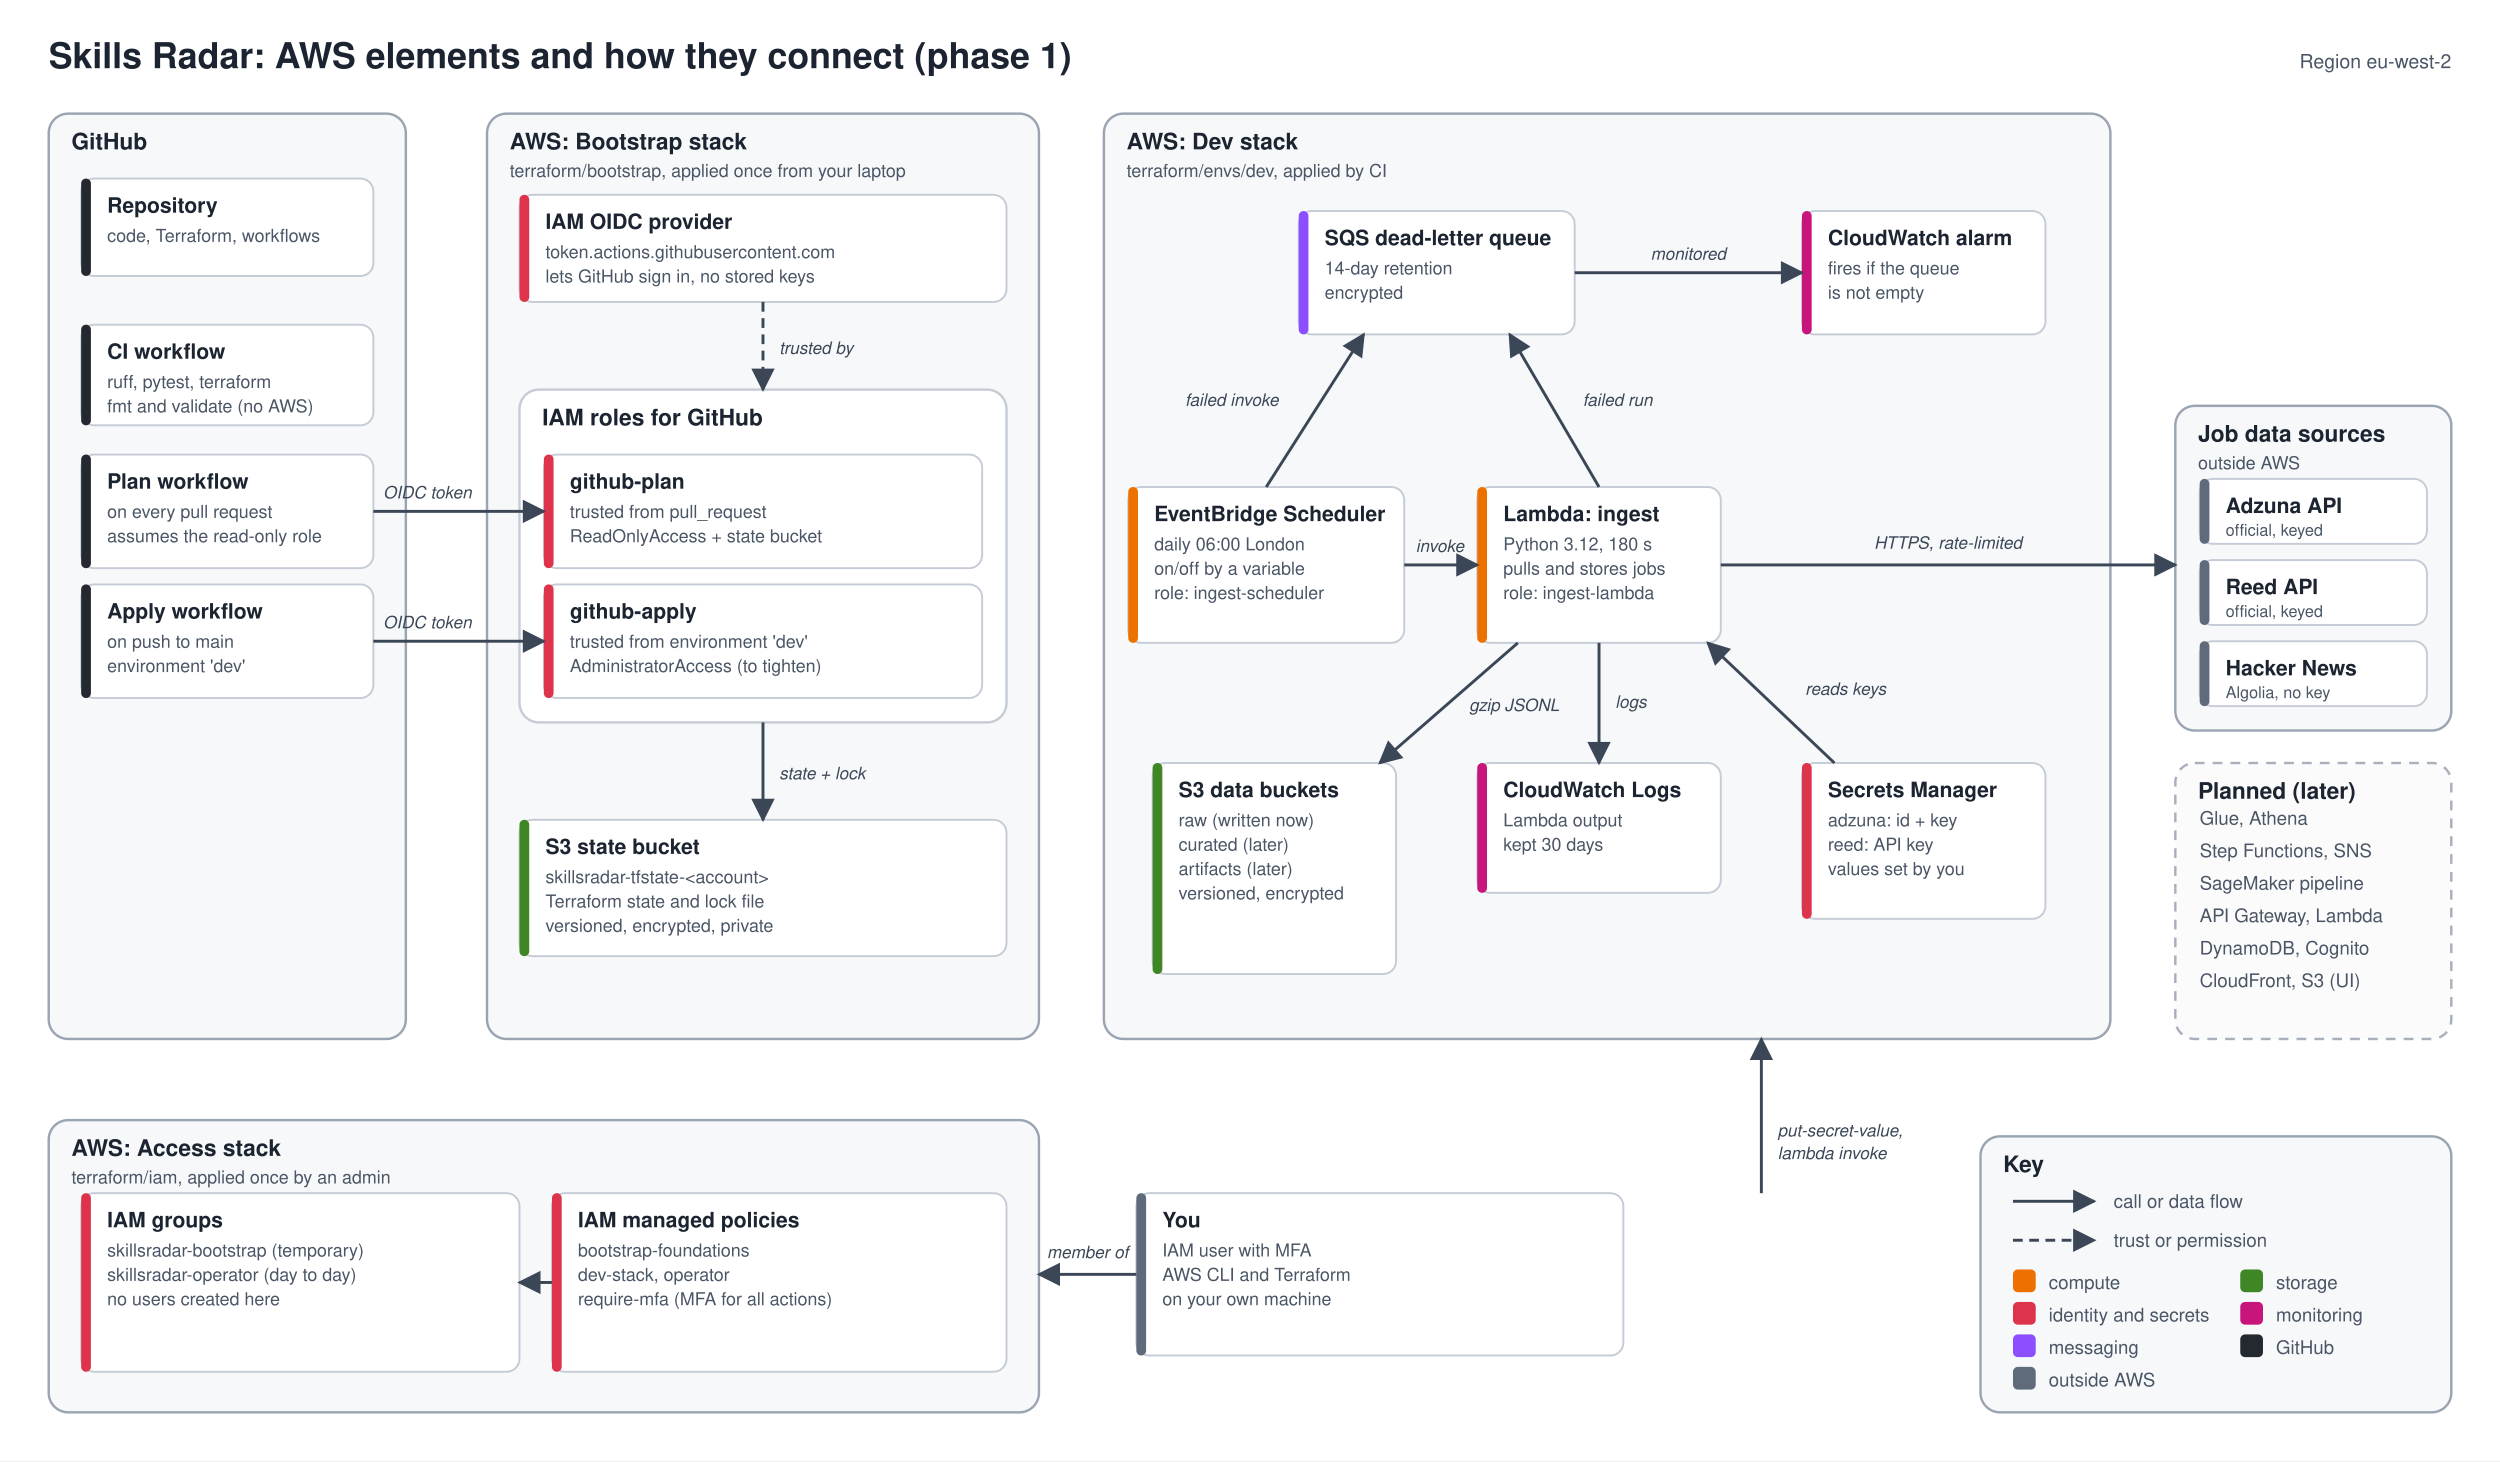
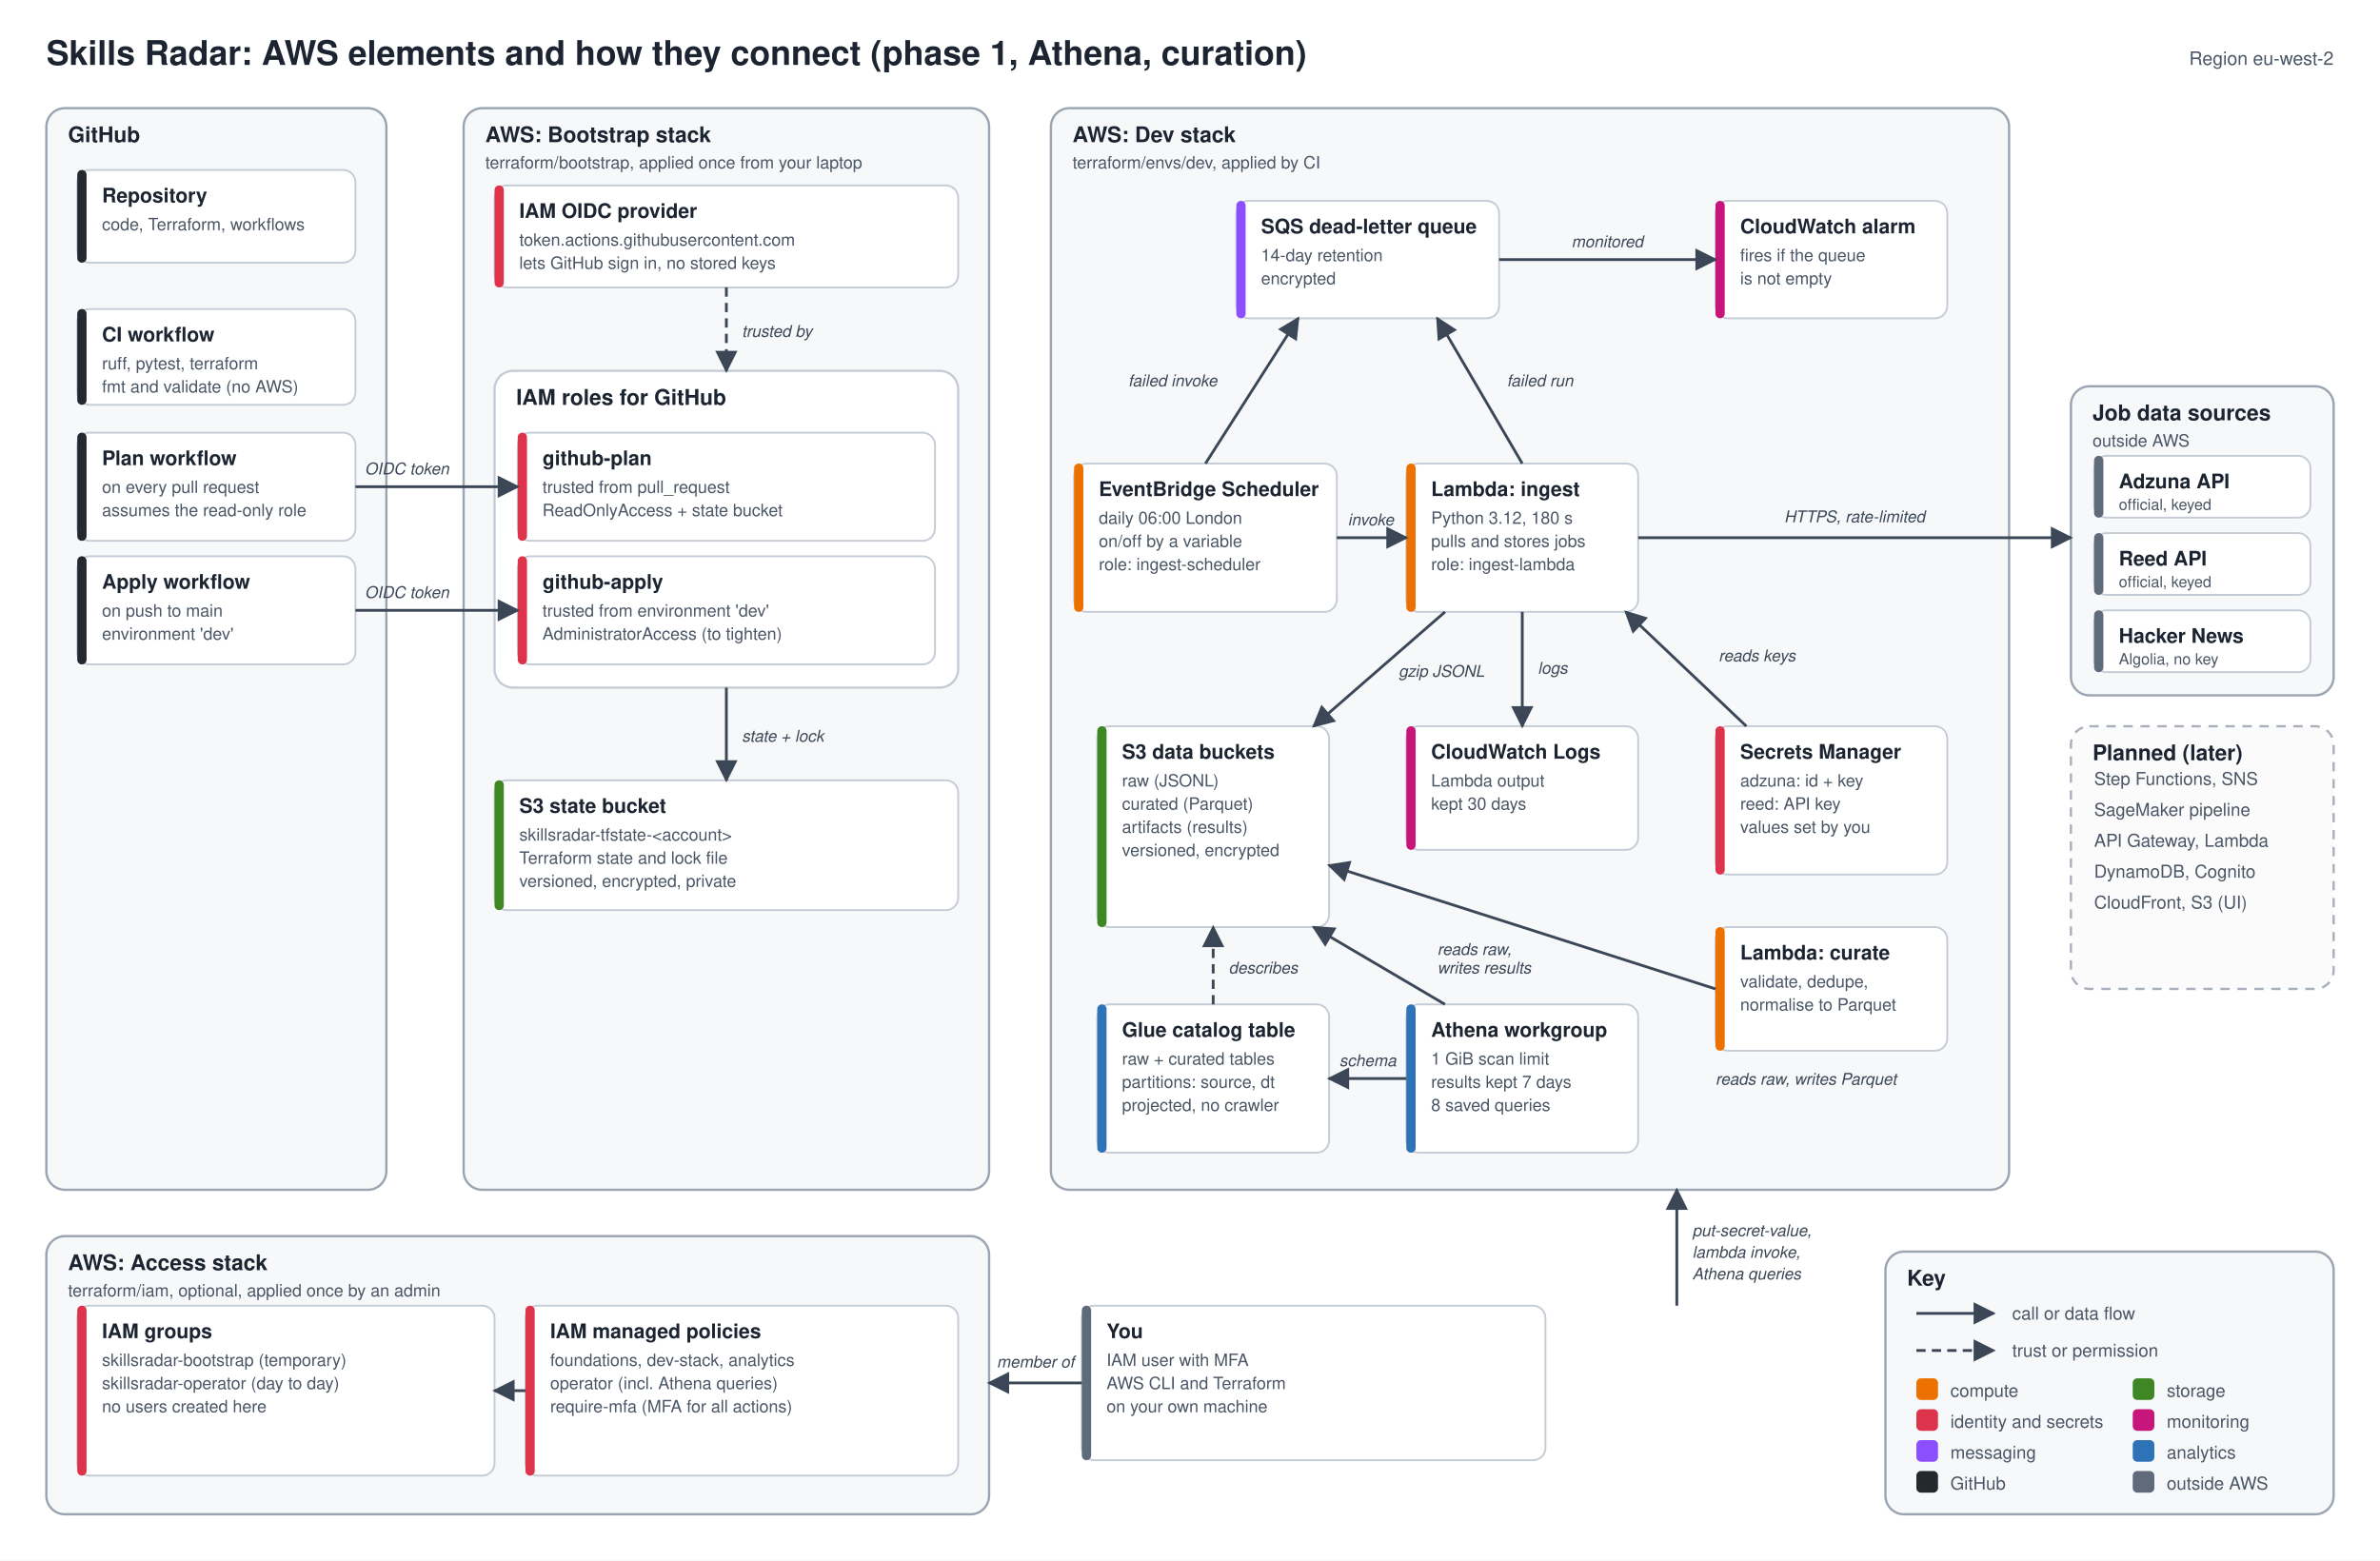
- <svg xmlns="http://www.w3.org/2000/svg" viewBox="0 0 1540 900" width="1540" height="900" font-family="Helvetica Neue, Helvetica, Arial, DejaVu Sans, sans-serif">
+ <svg xmlns="http://www.w3.org/2000/svg" viewBox="0 0 1540 1010" width="1540" height="1010" font-family="Helvetica Neue, Helvetica, Arial, DejaVu Sans, sans-serif">
  <defs>
    <marker id="head" viewBox="0 0 10 10" refX="9" refY="5" markerWidth="8" markerHeight="8" orient="auto-start-reverse">
      <path d="M0,0 L10,5 L0,10 z" fill="#3b4656" />
    </marker>
  </defs>
-   <rect width="1540" height="900" fill="#ffffff" />
-   <text x="30" y="42" font-size="22" font-weight="bold" fill="#1b2430" text-anchor="start">Skills Radar: AWS elements and how they connect (phase 1)</text>
+   <rect width="1540" height="1010" fill="#ffffff" />
+   <text x="30" y="42" font-size="22" font-weight="bold" fill="#1b2430" text-anchor="start">Skills Radar: AWS elements and how they connect (phase 1, Athena, curation)</text>
  <text x="1510" y="42" font-size="12" font-weight="normal" fill="#4a5565" text-anchor="end">Region eu-west-2</text>
-   <rect x="30" y="70" width="220" height="570" rx="12" fill="#F6F8FA" stroke="#9AA5B1" stroke-width="1.5" />
+   <rect x="30" y="70" width="220" height="700" rx="12" fill="#F6F8FA" stroke="#9AA5B1" stroke-width="1.5" />
  <text x="44" y="92" font-size="14" font-weight="bold" fill="#1b2430" text-anchor="start">GitHub</text>
  <rect x="50" y="110" width="180" height="60" rx="8" fill="#fff" stroke="#C5CCD6" stroke-width="1.2" />
  <rect x="50" y="110" width="6" height="60" rx="3" fill="#24292f" />
  <text x="66" y="131" font-size="13" font-weight="bold" fill="#1b2430" text-anchor="start">Repository</text>
  <text x="66" y="149" font-size="11" font-weight="normal" fill="#4a5565" text-anchor="start">code, Terraform, workflows</text>
  <rect x="50" y="200" width="180" height="62" rx="8" fill="#fff" stroke="#C5CCD6" stroke-width="1.2" />
  <rect x="50" y="200" width="6" height="62" rx="3" fill="#24292f" />
  <text x="66" y="221" font-size="13" font-weight="bold" fill="#1b2430" text-anchor="start">CI workflow</text>
  <text x="66" y="239" font-size="11" font-weight="normal" fill="#4a5565" text-anchor="start">ruff, pytest, terraform</text>
  <text x="66" y="254" font-size="11" font-weight="normal" fill="#4a5565" text-anchor="start">fmt and validate (no AWS)</text>
  <rect x="50" y="280" width="180" height="70" rx="8" fill="#fff" stroke="#C5CCD6" stroke-width="1.2" />
  <rect x="50" y="280" width="6" height="70" rx="3" fill="#24292f" />
  <text x="66" y="301" font-size="13" font-weight="bold" fill="#1b2430" text-anchor="start">Plan workflow</text>
  <text x="66" y="319" font-size="11" font-weight="normal" fill="#4a5565" text-anchor="start">on every pull request</text>
  <text x="66" y="334" font-size="11" font-weight="normal" fill="#4a5565" text-anchor="start">assumes the read-only role</text>
  <rect x="50" y="360" width="180" height="70" rx="8" fill="#fff" stroke="#C5CCD6" stroke-width="1.2" />
  <rect x="50" y="360" width="6" height="70" rx="3" fill="#24292f" />
  <text x="66" y="381" font-size="13" font-weight="bold" fill="#1b2430" text-anchor="start">Apply workflow</text>
  <text x="66" y="399" font-size="11" font-weight="normal" fill="#4a5565" text-anchor="start">on push to main</text>
  <text x="66" y="414" font-size="11" font-weight="normal" fill="#4a5565" text-anchor="start">environment 'dev'</text>
-   <rect x="300" y="70" width="340" height="570" rx="12" fill="#F6F8FA" stroke="#9AA5B1" stroke-width="1.5" />
+   <rect x="300" y="70" width="340" height="700" rx="12" fill="#F6F8FA" stroke="#9AA5B1" stroke-width="1.5" />
  <text x="314" y="92" font-size="14" font-weight="bold" fill="#1b2430" text-anchor="start">AWS: Bootstrap stack</text>
  <text x="314" y="109" font-size="11" font-weight="normal" fill="#4a5565" text-anchor="start">terraform/bootstrap, applied once from your laptop</text>
  <rect x="320" y="120" width="300" height="66" rx="8" fill="#fff" stroke="#C5CCD6" stroke-width="1.2" />
  <rect x="320" y="120" width="6" height="66" rx="3" fill="#DD344C" />
  <text x="336" y="141" font-size="13" font-weight="bold" fill="#1b2430" text-anchor="start">IAM OIDC provider</text>
  <text x="336" y="159" font-size="11" font-weight="normal" fill="#4a5565" text-anchor="start">token.actions.githubusercontent.com</text>
  <text x="336" y="174" font-size="11" font-weight="normal" fill="#4a5565" text-anchor="start">lets GitHub sign in, no stored keys</text>
  <rect x="320" y="240" width="300" height="205" rx="12" fill="#FFFFFF" stroke="#C5CCD6" stroke-width="1.5" />
  <text x="334" y="262" font-size="14" font-weight="bold" fill="#1b2430" text-anchor="start">IAM roles for GitHub</text>
  <rect x="335" y="280" width="270" height="70" rx="8" fill="#fff" stroke="#C5CCD6" stroke-width="1.2" />
  <rect x="335" y="280" width="6" height="70" rx="3" fill="#DD344C" />
  <text x="351" y="301" font-size="13" font-weight="bold" fill="#1b2430" text-anchor="start">github-plan</text>
  <text x="351" y="319" font-size="11" font-weight="normal" fill="#4a5565" text-anchor="start">trusted from pull_request</text>
  <text x="351" y="334" font-size="11" font-weight="normal" fill="#4a5565" text-anchor="start">ReadOnlyAccess + state bucket</text>
  <rect x="335" y="360" width="270" height="70" rx="8" fill="#fff" stroke="#C5CCD6" stroke-width="1.2" />
  <rect x="335" y="360" width="6" height="70" rx="3" fill="#DD344C" />
  <text x="351" y="381" font-size="13" font-weight="bold" fill="#1b2430" text-anchor="start">github-apply</text>
  <text x="351" y="399" font-size="11" font-weight="normal" fill="#4a5565" text-anchor="start">trusted from environment 'dev'</text>
  <text x="351" y="414" font-size="11" font-weight="normal" fill="#4a5565" text-anchor="start">AdministratorAccess (to tighten)</text>
  <rect x="320" y="505" width="300" height="84" rx="8" fill="#fff" stroke="#C5CCD6" stroke-width="1.2" />
  <rect x="320" y="505" width="6" height="84" rx="3" fill="#3F8624" />
  <text x="336" y="526" font-size="13" font-weight="bold" fill="#1b2430" text-anchor="start">S3 state bucket</text>
  <text x="336" y="544" font-size="11" font-weight="normal" fill="#4a5565" text-anchor="start">skillsradar-tfstate-&lt;account&gt;</text>
  <text x="336" y="559" font-size="11" font-weight="normal" fill="#4a5565" text-anchor="start">Terraform state and lock file</text>
  <text x="336" y="574" font-size="11" font-weight="normal" fill="#4a5565" text-anchor="start">versioned, encrypted, private</text>
  <path d="M 470,186 L 470,240" fill="none" stroke="#3b4656" stroke-width="1.8" stroke-dasharray="6 4" marker-end="url(#head)" />
  <text x="480" y="218" font-size="10.5" font-weight="normal" fill="#3b4656" text-anchor="start" font-style="italic">trusted by</text>
  <path d="M 470,445 L 470,505" fill="none" stroke="#3b4656" stroke-width="1.8" marker-end="url(#head)" />
  <text x="480" y="480" font-size="10.5" font-weight="normal" fill="#3b4656" text-anchor="start" font-style="italic">state + lock</text>
  <path d="M 230,315 L 335,315" fill="none" stroke="#3b4656" stroke-width="1.8" marker-end="url(#head)" />
  <text x="236" y="307" font-size="10.5" font-weight="normal" fill="#3b4656" text-anchor="start" font-style="italic">OIDC token</text>
  <path d="M 230,395 L 335,395" fill="none" stroke="#3b4656" stroke-width="1.8" marker-end="url(#head)" />
  <text x="236" y="387" font-size="10.5" font-weight="normal" fill="#3b4656" text-anchor="start" font-style="italic">OIDC token</text>
-   <rect x="680" y="70" width="620" height="570" rx="12" fill="#F6F8FA" stroke="#9AA5B1" stroke-width="1.5" />
+   <rect x="680" y="70" width="620" height="700" rx="12" fill="#F6F8FA" stroke="#9AA5B1" stroke-width="1.5" />
  <text x="694" y="92" font-size="14" font-weight="bold" fill="#1b2430" text-anchor="start">AWS: Dev stack</text>
  <text x="694" y="109" font-size="11" font-weight="normal" fill="#4a5565" text-anchor="start">terraform/envs/dev, applied by CI</text>
  <rect x="800" y="130" width="170" height="76" rx="8" fill="#fff" stroke="#C5CCD6" stroke-width="1.2" />
  <rect x="800" y="130" width="6" height="76" rx="3" fill="#8C4FFF" />
  <text x="816" y="151" font-size="13" font-weight="bold" fill="#1b2430" text-anchor="start">SQS dead-letter queue</text>
  <text x="816" y="169" font-size="11" font-weight="normal" fill="#4a5565" text-anchor="start">14-day retention</text>
  <text x="816" y="184" font-size="11" font-weight="normal" fill="#4a5565" text-anchor="start">encrypted</text>
  <rect x="1110" y="130" width="150" height="76" rx="8" fill="#fff" stroke="#C5CCD6" stroke-width="1.2" />
  <rect x="1110" y="130" width="6" height="76" rx="3" fill="#C7157B" />
  <text x="1126" y="151" font-size="13" font-weight="bold" fill="#1b2430" text-anchor="start">CloudWatch alarm</text>
  <text x="1126" y="169" font-size="11" font-weight="normal" fill="#4a5565" text-anchor="start">fires if the queue</text>
  <text x="1126" y="184" font-size="11" font-weight="normal" fill="#4a5565" text-anchor="start">is not empty</text>
  <rect x="695" y="300" width="170" height="96" rx="8" fill="#fff" stroke="#C5CCD6" stroke-width="1.2" />
  <rect x="695" y="300" width="6" height="96" rx="3" fill="#ED7100" />
  <text x="711" y="321" font-size="13" font-weight="bold" fill="#1b2430" text-anchor="start">EventBridge Scheduler</text>
  <text x="711" y="339" font-size="11" font-weight="normal" fill="#4a5565" text-anchor="start">daily 06:00 London</text>
  <text x="711" y="354" font-size="11" font-weight="normal" fill="#4a5565" text-anchor="start">on/off by a variable</text>
  <text x="711" y="369" font-size="11" font-weight="normal" fill="#4a5565" text-anchor="start">role: ingest-scheduler</text>
  <rect x="910" y="300" width="150" height="96" rx="8" fill="#fff" stroke="#C5CCD6" stroke-width="1.2" />
  <rect x="910" y="300" width="6" height="96" rx="3" fill="#ED7100" />
  <text x="926" y="321" font-size="13" font-weight="bold" fill="#1b2430" text-anchor="start">Lambda: ingest</text>
  <text x="926" y="339" font-size="11" font-weight="normal" fill="#4a5565" text-anchor="start">Python 3.12, 180 s</text>
  <text x="926" y="354" font-size="11" font-weight="normal" fill="#4a5565" text-anchor="start">pulls and stores jobs</text>
  <text x="926" y="369" font-size="11" font-weight="normal" fill="#4a5565" text-anchor="start">role: ingest-lambda</text>
  <rect x="710" y="470" width="150" height="130" rx="8" fill="#fff" stroke="#C5CCD6" stroke-width="1.2" />
  <rect x="710" y="470" width="6" height="130" rx="3" fill="#3F8624" />
  <text x="726" y="491" font-size="13" font-weight="bold" fill="#1b2430" text-anchor="start">S3 data buckets</text>
-   <text x="726" y="509" font-size="11" font-weight="normal" fill="#4a5565" text-anchor="start">raw (written now)</text>
-   <text x="726" y="524" font-size="11" font-weight="normal" fill="#4a5565" text-anchor="start">curated (later)</text>
-   <text x="726" y="539" font-size="11" font-weight="normal" fill="#4a5565" text-anchor="start">artifacts (later)</text>
+   <text x="726" y="509" font-size="11" font-weight="normal" fill="#4a5565" text-anchor="start">raw (JSONL)</text>
+   <text x="726" y="524" font-size="11" font-weight="normal" fill="#4a5565" text-anchor="start">curated (Parquet)</text>
+   <text x="726" y="539" font-size="11" font-weight="normal" fill="#4a5565" text-anchor="start">artifacts (results)</text>
  <text x="726" y="554" font-size="11" font-weight="normal" fill="#4a5565" text-anchor="start">versioned, encrypted</text>
+   <rect x="1110" y="600" width="150" height="80" rx="8" fill="#fff" stroke="#C5CCD6" stroke-width="1.2" />
+   <rect x="1110" y="600" width="6" height="80" rx="3" fill="#ED7100" />
+   <text x="1126" y="621" font-size="13" font-weight="bold" fill="#1b2430" text-anchor="start">Lambda: curate</text>
+   <text x="1126" y="639" font-size="11" font-weight="normal" fill="#4a5565" text-anchor="start">validate, dedupe,</text>
+   <text x="1126" y="654" font-size="11" font-weight="normal" fill="#4a5565" text-anchor="start">normalise to Parquet</text>
+   <path d="M 1110,640 L 860,560" fill="none" stroke="#3b4656" stroke-width="1.8" marker-end="url(#head)" />
+   <text x="1110" y="702" font-size="10.5" font-weight="normal" fill="#3b4656" text-anchor="start" font-style="italic">reads raw, writes Parquet</text>
  <rect x="910" y="470" width="150" height="80" rx="8" fill="#fff" stroke="#C5CCD6" stroke-width="1.2" />
  <rect x="910" y="470" width="6" height="80" rx="3" fill="#C7157B" />
  <text x="926" y="491" font-size="13" font-weight="bold" fill="#1b2430" text-anchor="start">CloudWatch Logs</text>
  <text x="926" y="509" font-size="11" font-weight="normal" fill="#4a5565" text-anchor="start">Lambda output</text>
  <text x="926" y="524" font-size="11" font-weight="normal" fill="#4a5565" text-anchor="start">kept 30 days</text>
  <rect x="1110" y="470" width="150" height="96" rx="8" fill="#fff" stroke="#C5CCD6" stroke-width="1.2" />
  <rect x="1110" y="470" width="6" height="96" rx="3" fill="#DD344C" />
  <text x="1126" y="491" font-size="13" font-weight="bold" fill="#1b2430" text-anchor="start">Secrets Manager</text>
  <text x="1126" y="509" font-size="11" font-weight="normal" fill="#4a5565" text-anchor="start">adzuna: id + key</text>
  <text x="1126" y="524" font-size="11" font-weight="normal" fill="#4a5565" text-anchor="start">reed: API key</text>
  <text x="1126" y="539" font-size="11" font-weight="normal" fill="#4a5565" text-anchor="start">values set by you</text>
  <path d="M 970,168 L 1110,168" fill="none" stroke="#3b4656" stroke-width="1.8" marker-end="url(#head)" />
  <text x="1040" y="160" font-size="10.5" font-weight="normal" fill="#3b4656" text-anchor="middle" font-style="italic">monitored</text>
  <path d="M 865,348 L 910,348" fill="none" stroke="#3b4656" stroke-width="1.8" marker-end="url(#head)" />
  <text x="887" y="340" font-size="10.5" font-weight="normal" fill="#3b4656" text-anchor="middle" font-style="italic">invoke</text>
  <path d="M 780,300 L 840,206" fill="none" stroke="#3b4656" stroke-width="1.8" marker-end="url(#head)" />
  <text x="730" y="250" font-size="10.5" font-weight="normal" fill="#3b4656" text-anchor="start" font-style="italic">failed invoke</text>
  <path d="M 985,300 L 930,206" fill="none" stroke="#3b4656" stroke-width="1.8" marker-end="url(#head)" />
  <text x="975" y="250" font-size="10.5" font-weight="normal" fill="#3b4656" text-anchor="start" font-style="italic">failed run</text>
  <path d="M 935,396 L 850,470" fill="none" stroke="#3b4656" stroke-width="1.8" marker-end="url(#head)" />
  <text x="905" y="438" font-size="10.5" font-weight="normal" fill="#3b4656" text-anchor="start" font-style="italic">gzip JSONL</text>
  <path d="M 985,396 L 985,470" fill="none" stroke="#3b4656" stroke-width="1.8" marker-end="url(#head)" />
  <text x="995" y="436" font-size="10.5" font-weight="normal" fill="#3b4656" text-anchor="start" font-style="italic">logs</text>
  <path d="M 1130,470 L 1052,396" fill="none" stroke="#3b4656" stroke-width="1.8" marker-end="url(#head)" />
  <text x="1112" y="428" font-size="10.5" font-weight="normal" fill="#3b4656" text-anchor="start" font-style="italic">reads keys</text>
+   <rect x="710" y="650" width="150" height="96" rx="8" fill="#fff" stroke="#C5CCD6" stroke-width="1.2" />
+   <rect x="710" y="650" width="6" height="96" rx="3" fill="#2E73B8" />
+   <text x="726" y="671" font-size="13" font-weight="bold" fill="#1b2430" text-anchor="start">Glue catalog table</text>
+   <text x="726" y="689" font-size="11" font-weight="normal" fill="#4a5565" text-anchor="start">raw + curated tables</text>
+   <text x="726" y="704" font-size="11" font-weight="normal" fill="#4a5565" text-anchor="start">partitions: source, dt</text>
+   <text x="726" y="719" font-size="11" font-weight="normal" fill="#4a5565" text-anchor="start">projected, no crawler</text>
+   <rect x="910" y="650" width="150" height="96" rx="8" fill="#fff" stroke="#C5CCD6" stroke-width="1.2" />
+   <rect x="910" y="650" width="6" height="96" rx="3" fill="#2E73B8" />
+   <text x="926" y="671" font-size="13" font-weight="bold" fill="#1b2430" text-anchor="start">Athena workgroup</text>
+   <text x="926" y="689" font-size="11" font-weight="normal" fill="#4a5565" text-anchor="start">1 GiB scan limit</text>
+   <text x="926" y="704" font-size="11" font-weight="normal" fill="#4a5565" text-anchor="start">results kept 7 days</text>
+   <text x="926" y="719" font-size="11" font-weight="normal" fill="#4a5565" text-anchor="start">8 saved queries</text>
+   <path d="M 785,650 L 785,600" fill="none" stroke="#3b4656" stroke-width="1.8" stroke-dasharray="6 4" marker-end="url(#head)" />
+   <text x="795" y="630" font-size="10.5" font-weight="normal" fill="#3b4656" text-anchor="start" font-style="italic">describes</text>
+   <path d="M 910,698 L 860,698" fill="none" stroke="#3b4656" stroke-width="1.8" marker-end="url(#head)" />
+   <text x="885" y="690" font-size="10.5" font-weight="normal" fill="#3b4656" text-anchor="middle" font-style="italic">schema</text>
+   <path d="M 935,650 L 850,600" fill="none" stroke="#3b4656" stroke-width="1.8" marker-end="url(#head)" />
+   <text x="930" y="618" font-size="10.5" font-weight="normal" fill="#3b4656" text-anchor="start" font-style="italic">reads raw,</text>
+   <text x="930" y="630" font-size="10.5" font-weight="normal" fill="#3b4656" text-anchor="start" font-style="italic">writes results</text>
  <rect x="1340" y="250" width="170" height="200" rx="12" fill="#F6F8FA" stroke="#9AA5B1" stroke-width="1.5" />
  <text x="1354" y="272" font-size="14" font-weight="bold" fill="#1b2430" text-anchor="start">Job data sources</text>
  <text x="1354" y="289" font-size="11" font-weight="normal" fill="#4a5565" text-anchor="start">outside AWS</text>
  <rect x="1355" y="295" width="140" height="40" rx="8" fill="#fff" stroke="#C5CCD6" stroke-width="1.2" />
  <rect x="1355" y="295" width="6" height="40" rx="3" fill="#5f6b7a" />
  <text x="1371" y="316" font-size="13" font-weight="bold" fill="#1b2430" text-anchor="start">Adzuna API</text>
  <rect x="1355" y="345" width="140" height="40" rx="8" fill="#fff" stroke="#C5CCD6" stroke-width="1.2" />
  <rect x="1355" y="345" width="6" height="40" rx="3" fill="#5f6b7a" />
  <text x="1371" y="366" font-size="13" font-weight="bold" fill="#1b2430" text-anchor="start">Reed API</text>
  <rect x="1355" y="395" width="140" height="40" rx="8" fill="#fff" stroke="#C5CCD6" stroke-width="1.2" />
  <rect x="1355" y="395" width="6" height="40" rx="3" fill="#5f6b7a" />
  <text x="1371" y="416" font-size="13" font-weight="bold" fill="#1b2430" text-anchor="start">Hacker News</text>
  <text x="1371" y="330" font-size="10" font-weight="normal" fill="#4a5565" text-anchor="start">official, keyed</text>
  <text x="1371" y="380" font-size="10" font-weight="normal" fill="#4a5565" text-anchor="start">official, keyed</text>
  <text x="1371" y="430" font-size="10" font-weight="normal" fill="#4a5565" text-anchor="start">Algolia, no key</text>
  <path d="M 1060,348 L 1340,348" fill="none" stroke="#3b4656" stroke-width="1.8" marker-end="url(#head)" />
  <text x="1200" y="338" font-size="10.5" font-weight="normal" fill="#3b4656" text-anchor="middle" font-style="italic">HTTPS, rate-limited</text>
  <rect x="1340" y="470" width="170" height="170" rx="12" fill="#FBFBFC" stroke="#A8B0BB" stroke-width="1.5" stroke-dasharray="6 5" />
  <text x="1354" y="492" font-size="14" font-weight="bold" fill="#1b2430" text-anchor="start">Planned (later)</text>
-   <text x="1355" y="508" font-size="11.5" font-weight="normal" fill="#4a5565" text-anchor="start">Glue, Athena</text>
-   <text x="1355" y="528" font-size="11.5" font-weight="normal" fill="#4a5565" text-anchor="start">Step Functions, SNS</text>
-   <text x="1355" y="548" font-size="11.5" font-weight="normal" fill="#4a5565" text-anchor="start">SageMaker pipeline</text>
-   <text x="1355" y="568" font-size="11.5" font-weight="normal" fill="#4a5565" text-anchor="start">API Gateway, Lambda</text>
-   <text x="1355" y="588" font-size="11.5" font-weight="normal" fill="#4a5565" text-anchor="start">DynamoDB, Cognito</text>
-   <text x="1355" y="608" font-size="11.5" font-weight="normal" fill="#4a5565" text-anchor="start">CloudFront, S3 (UI)</text>
-   <rect x="30" y="690" width="610" height="180" rx="12" fill="#F6F8FA" stroke="#9AA5B1" stroke-width="1.5" />
-   <text x="44" y="712" font-size="14" font-weight="bold" fill="#1b2430" text-anchor="start">AWS: Access stack</text>
-   <text x="44" y="729" font-size="11" font-weight="normal" fill="#4a5565" text-anchor="start">terraform/iam, applied once by an admin</text>
-   <rect x="50" y="735" width="270" height="110" rx="8" fill="#fff" stroke="#C5CCD6" stroke-width="1.2" />
-   <rect x="50" y="735" width="6" height="110" rx="3" fill="#DD344C" />
-   <text x="66" y="756" font-size="13" font-weight="bold" fill="#1b2430" text-anchor="start">IAM groups</text>
-   <text x="66" y="774" font-size="11" font-weight="normal" fill="#4a5565" text-anchor="start">skillsradar-bootstrap (temporary)</text>
-   <text x="66" y="789" font-size="11" font-weight="normal" fill="#4a5565" text-anchor="start">skillsradar-operator (day to day)</text>
-   <text x="66" y="804" font-size="11" font-weight="normal" fill="#4a5565" text-anchor="start">no users created here</text>
-   <rect x="340" y="735" width="280" height="110" rx="8" fill="#fff" stroke="#C5CCD6" stroke-width="1.2" />
-   <rect x="340" y="735" width="6" height="110" rx="3" fill="#DD344C" />
-   <text x="356" y="756" font-size="13" font-weight="bold" fill="#1b2430" text-anchor="start">IAM managed policies</text>
-   <text x="356" y="774" font-size="11" font-weight="normal" fill="#4a5565" text-anchor="start">bootstrap-foundations</text>
-   <text x="356" y="789" font-size="11" font-weight="normal" fill="#4a5565" text-anchor="start">dev-stack, operator</text>
-   <text x="356" y="804" font-size="11" font-weight="normal" fill="#4a5565" text-anchor="start">require-mfa (MFA for all actions)</text>
-   <path d="M 340,790 L 320,790" fill="none" stroke="#3b4656" stroke-width="1.8" marker-end="url(#head)" />
-   <rect x="700" y="735" width="300" height="100" rx="8" fill="#fff" stroke="#C5CCD6" stroke-width="1.2" />
-   <rect x="700" y="735" width="6" height="100" rx="3" fill="#5f6b7a" />
-   <text x="716" y="756" font-size="13" font-weight="bold" fill="#1b2430" text-anchor="start">You</text>
-   <text x="716" y="774" font-size="11" font-weight="normal" fill="#4a5565" text-anchor="start">IAM user with MFA</text>
-   <text x="716" y="789" font-size="11" font-weight="normal" fill="#4a5565" text-anchor="start">AWS CLI and Terraform</text>
-   <text x="716" y="804" font-size="11" font-weight="normal" fill="#4a5565" text-anchor="start">on your own machine</text>
-   <path d="M 700,785 L 640,785" fill="none" stroke="#3b4656" stroke-width="1.8" marker-end="url(#head)" />
-   <text x="670" y="775" font-size="10.5" font-weight="normal" fill="#3b4656" text-anchor="middle" font-style="italic">member of</text>
-   <path d="M 1085,735 L 1085,640" fill="none" stroke="#3b4656" stroke-width="1.8" marker-end="url(#head)" />
-   <text x="1095" y="700" font-size="10.5" font-weight="normal" fill="#3b4656" text-anchor="start" font-style="italic">put-secret-value,</text>
-   <text x="1095" y="714" font-size="10.5" font-weight="normal" fill="#3b4656" text-anchor="start" font-style="italic">lambda invoke</text>
-   <rect x="1220" y="700" width="290" height="170" rx="12" fill="#F6F8FA" stroke="#9AA5B1" stroke-width="1.5" />
-   <text x="1234" y="722" font-size="14" font-weight="bold" fill="#1b2430" text-anchor="start">Key</text>
-   <path d="M1240,740 L1290,740" stroke="#3b4656" stroke-width="1.8" marker-end="url(#head)" />
-   <text x="1302" y="744" font-size="11.5" font-weight="normal" fill="#4a5565" text-anchor="start">call or data flow</text>
-   <path d="M1240,764 L1290,764" stroke="#3b4656" stroke-width="1.8" stroke-dasharray="6 4" marker-end="url(#head)" />
-   <text x="1302" y="768" font-size="11.5" font-weight="normal" fill="#4a5565" text-anchor="start">trust or permission</text>
-   <rect x="1240" y="782" width="14" height="14" rx="3" fill="#ED7100" />
-   <text x="1262" y="794" font-size="11.5" font-weight="normal" fill="#4a5565" text-anchor="start">compute</text>
-   <rect x="1380" y="782" width="14" height="14" rx="3" fill="#3F8624" />
-   <text x="1402" y="794" font-size="11.5" font-weight="normal" fill="#4a5565" text-anchor="start">storage</text>
-   <rect x="1240" y="802" width="14" height="14" rx="3" fill="#DD344C" />
-   <text x="1262" y="814" font-size="11.5" font-weight="normal" fill="#4a5565" text-anchor="start">identity and secrets</text>
-   <rect x="1380" y="802" width="14" height="14" rx="3" fill="#C7157B" />
-   <text x="1402" y="814" font-size="11.5" font-weight="normal" fill="#4a5565" text-anchor="start">monitoring</text>
-   <rect x="1240" y="822" width="14" height="14" rx="3" fill="#8C4FFF" />
-   <text x="1262" y="834" font-size="11.5" font-weight="normal" fill="#4a5565" text-anchor="start">messaging</text>
-   <rect x="1380" y="822" width="14" height="14" rx="3" fill="#24292f" />
-   <text x="1402" y="834" font-size="11.5" font-weight="normal" fill="#4a5565" text-anchor="start">GitHub</text>
-   <rect x="1240" y="842" width="14" height="14" rx="3" fill="#5f6b7a" />
-   <text x="1262" y="854" font-size="11.5" font-weight="normal" fill="#4a5565" text-anchor="start">outside AWS</text>
+   <text x="1355" y="508" font-size="11.5" font-weight="normal" fill="#4a5565" text-anchor="start">Step Functions, SNS</text>
+   <text x="1355" y="528" font-size="11.5" font-weight="normal" fill="#4a5565" text-anchor="start">SageMaker pipeline</text>
+   <text x="1355" y="548" font-size="11.5" font-weight="normal" fill="#4a5565" text-anchor="start">API Gateway, Lambda</text>
+   <text x="1355" y="568" font-size="11.5" font-weight="normal" fill="#4a5565" text-anchor="start">DynamoDB, Cognito</text>
+   <text x="1355" y="588" font-size="11.5" font-weight="normal" fill="#4a5565" text-anchor="start">CloudFront, S3 (UI)</text>
+   <rect x="30" y="800" width="610" height="180" rx="12" fill="#F6F8FA" stroke="#9AA5B1" stroke-width="1.5" />
+   <text x="44" y="822" font-size="14" font-weight="bold" fill="#1b2430" text-anchor="start">AWS: Access stack</text>
+   <text x="44" y="839" font-size="11" font-weight="normal" fill="#4a5565" text-anchor="start">terraform/iam, optional, applied once by an admin</text>
+   <rect x="50" y="845" width="270" height="110" rx="8" fill="#fff" stroke="#C5CCD6" stroke-width="1.2" />
+   <rect x="50" y="845" width="6" height="110" rx="3" fill="#DD344C" />
+   <text x="66" y="866" font-size="13" font-weight="bold" fill="#1b2430" text-anchor="start">IAM groups</text>
+   <text x="66" y="884" font-size="11" font-weight="normal" fill="#4a5565" text-anchor="start">skillsradar-bootstrap (temporary)</text>
+   <text x="66" y="899" font-size="11" font-weight="normal" fill="#4a5565" text-anchor="start">skillsradar-operator (day to day)</text>
+   <text x="66" y="914" font-size="11" font-weight="normal" fill="#4a5565" text-anchor="start">no users created here</text>
+   <rect x="340" y="845" width="280" height="110" rx="8" fill="#fff" stroke="#C5CCD6" stroke-width="1.2" />
+   <rect x="340" y="845" width="6" height="110" rx="3" fill="#DD344C" />
+   <text x="356" y="866" font-size="13" font-weight="bold" fill="#1b2430" text-anchor="start">IAM managed policies</text>
+   <text x="356" y="884" font-size="11" font-weight="normal" fill="#4a5565" text-anchor="start">foundations, dev-stack, analytics</text>
+   <text x="356" y="899" font-size="11" font-weight="normal" fill="#4a5565" text-anchor="start">operator (incl. Athena queries)</text>
+   <text x="356" y="914" font-size="11" font-weight="normal" fill="#4a5565" text-anchor="start">require-mfa (MFA for all actions)</text>
+   <path d="M 340,900 L 320,900" fill="none" stroke="#3b4656" stroke-width="1.8" marker-end="url(#head)" />
+   <rect x="700" y="845" width="300" height="100" rx="8" fill="#fff" stroke="#C5CCD6" stroke-width="1.2" />
+   <rect x="700" y="845" width="6" height="100" rx="3" fill="#5f6b7a" />
+   <text x="716" y="866" font-size="13" font-weight="bold" fill="#1b2430" text-anchor="start">You</text>
+   <text x="716" y="884" font-size="11" font-weight="normal" fill="#4a5565" text-anchor="start">IAM user with MFA</text>
+   <text x="716" y="899" font-size="11" font-weight="normal" fill="#4a5565" text-anchor="start">AWS CLI and Terraform</text>
+   <text x="716" y="914" font-size="11" font-weight="normal" fill="#4a5565" text-anchor="start">on your own machine</text>
+   <path d="M 700,895 L 640,895" fill="none" stroke="#3b4656" stroke-width="1.8" marker-end="url(#head)" />
+   <text x="670" y="885" font-size="10.5" font-weight="normal" fill="#3b4656" text-anchor="middle" font-style="italic">member of</text>
+   <path d="M 1085,845 L 1085,770" fill="none" stroke="#3b4656" stroke-width="1.8" marker-end="url(#head)" />
+   <text x="1095" y="800" font-size="10.5" font-weight="normal" fill="#3b4656" text-anchor="start" font-style="italic">put-secret-value,</text>
+   <text x="1095" y="814" font-size="10.5" font-weight="normal" fill="#3b4656" text-anchor="start" font-style="italic">lambda invoke,</text>
+   <text x="1095" y="828" font-size="10.5" font-weight="normal" fill="#3b4656" text-anchor="start" font-style="italic">Athena queries</text>
+   <rect x="1220" y="810" width="290" height="170" rx="12" fill="#F6F8FA" stroke="#9AA5B1" stroke-width="1.5" />
+   <text x="1234" y="832" font-size="14" font-weight="bold" fill="#1b2430" text-anchor="start">Key</text>
+   <path d="M1240,850 L1290,850" stroke="#3b4656" stroke-width="1.8" marker-end="url(#head)" />
+   <text x="1302" y="854" font-size="11.5" font-weight="normal" fill="#4a5565" text-anchor="start">call or data flow</text>
+   <path d="M1240,874 L1290,874" stroke="#3b4656" stroke-width="1.8" stroke-dasharray="6 4" marker-end="url(#head)" />
+   <text x="1302" y="878" font-size="11.5" font-weight="normal" fill="#4a5565" text-anchor="start">trust or permission</text>
+   <rect x="1240" y="892" width="14" height="14" rx="3" fill="#ED7100" />
+   <text x="1262" y="904" font-size="11.5" font-weight="normal" fill="#4a5565" text-anchor="start">compute</text>
+   <rect x="1380" y="892" width="14" height="14" rx="3" fill="#3F8624" />
+   <text x="1402" y="904" font-size="11.5" font-weight="normal" fill="#4a5565" text-anchor="start">storage</text>
+   <rect x="1240" y="912" width="14" height="14" rx="3" fill="#DD344C" />
+   <text x="1262" y="924" font-size="11.5" font-weight="normal" fill="#4a5565" text-anchor="start">identity and secrets</text>
+   <rect x="1380" y="912" width="14" height="14" rx="3" fill="#C7157B" />
+   <text x="1402" y="924" font-size="11.5" font-weight="normal" fill="#4a5565" text-anchor="start">monitoring</text>
+   <rect x="1240" y="932" width="14" height="14" rx="3" fill="#8C4FFF" />
+   <text x="1262" y="944" font-size="11.5" font-weight="normal" fill="#4a5565" text-anchor="start">messaging</text>
+   <rect x="1380" y="932" width="14" height="14" rx="3" fill="#2E73B8" />
+   <text x="1402" y="944" font-size="11.5" font-weight="normal" fill="#4a5565" text-anchor="start">analytics</text>
+   <rect x="1240" y="952" width="14" height="14" rx="3" fill="#24292f" />
+   <text x="1262" y="964" font-size="11.5" font-weight="normal" fill="#4a5565" text-anchor="start">GitHub</text>
+   <rect x="1380" y="952" width="14" height="14" rx="3" fill="#5f6b7a" />
+   <text x="1402" y="964" font-size="11.5" font-weight="normal" fill="#4a5565" text-anchor="start">outside AWS</text>
</svg>
